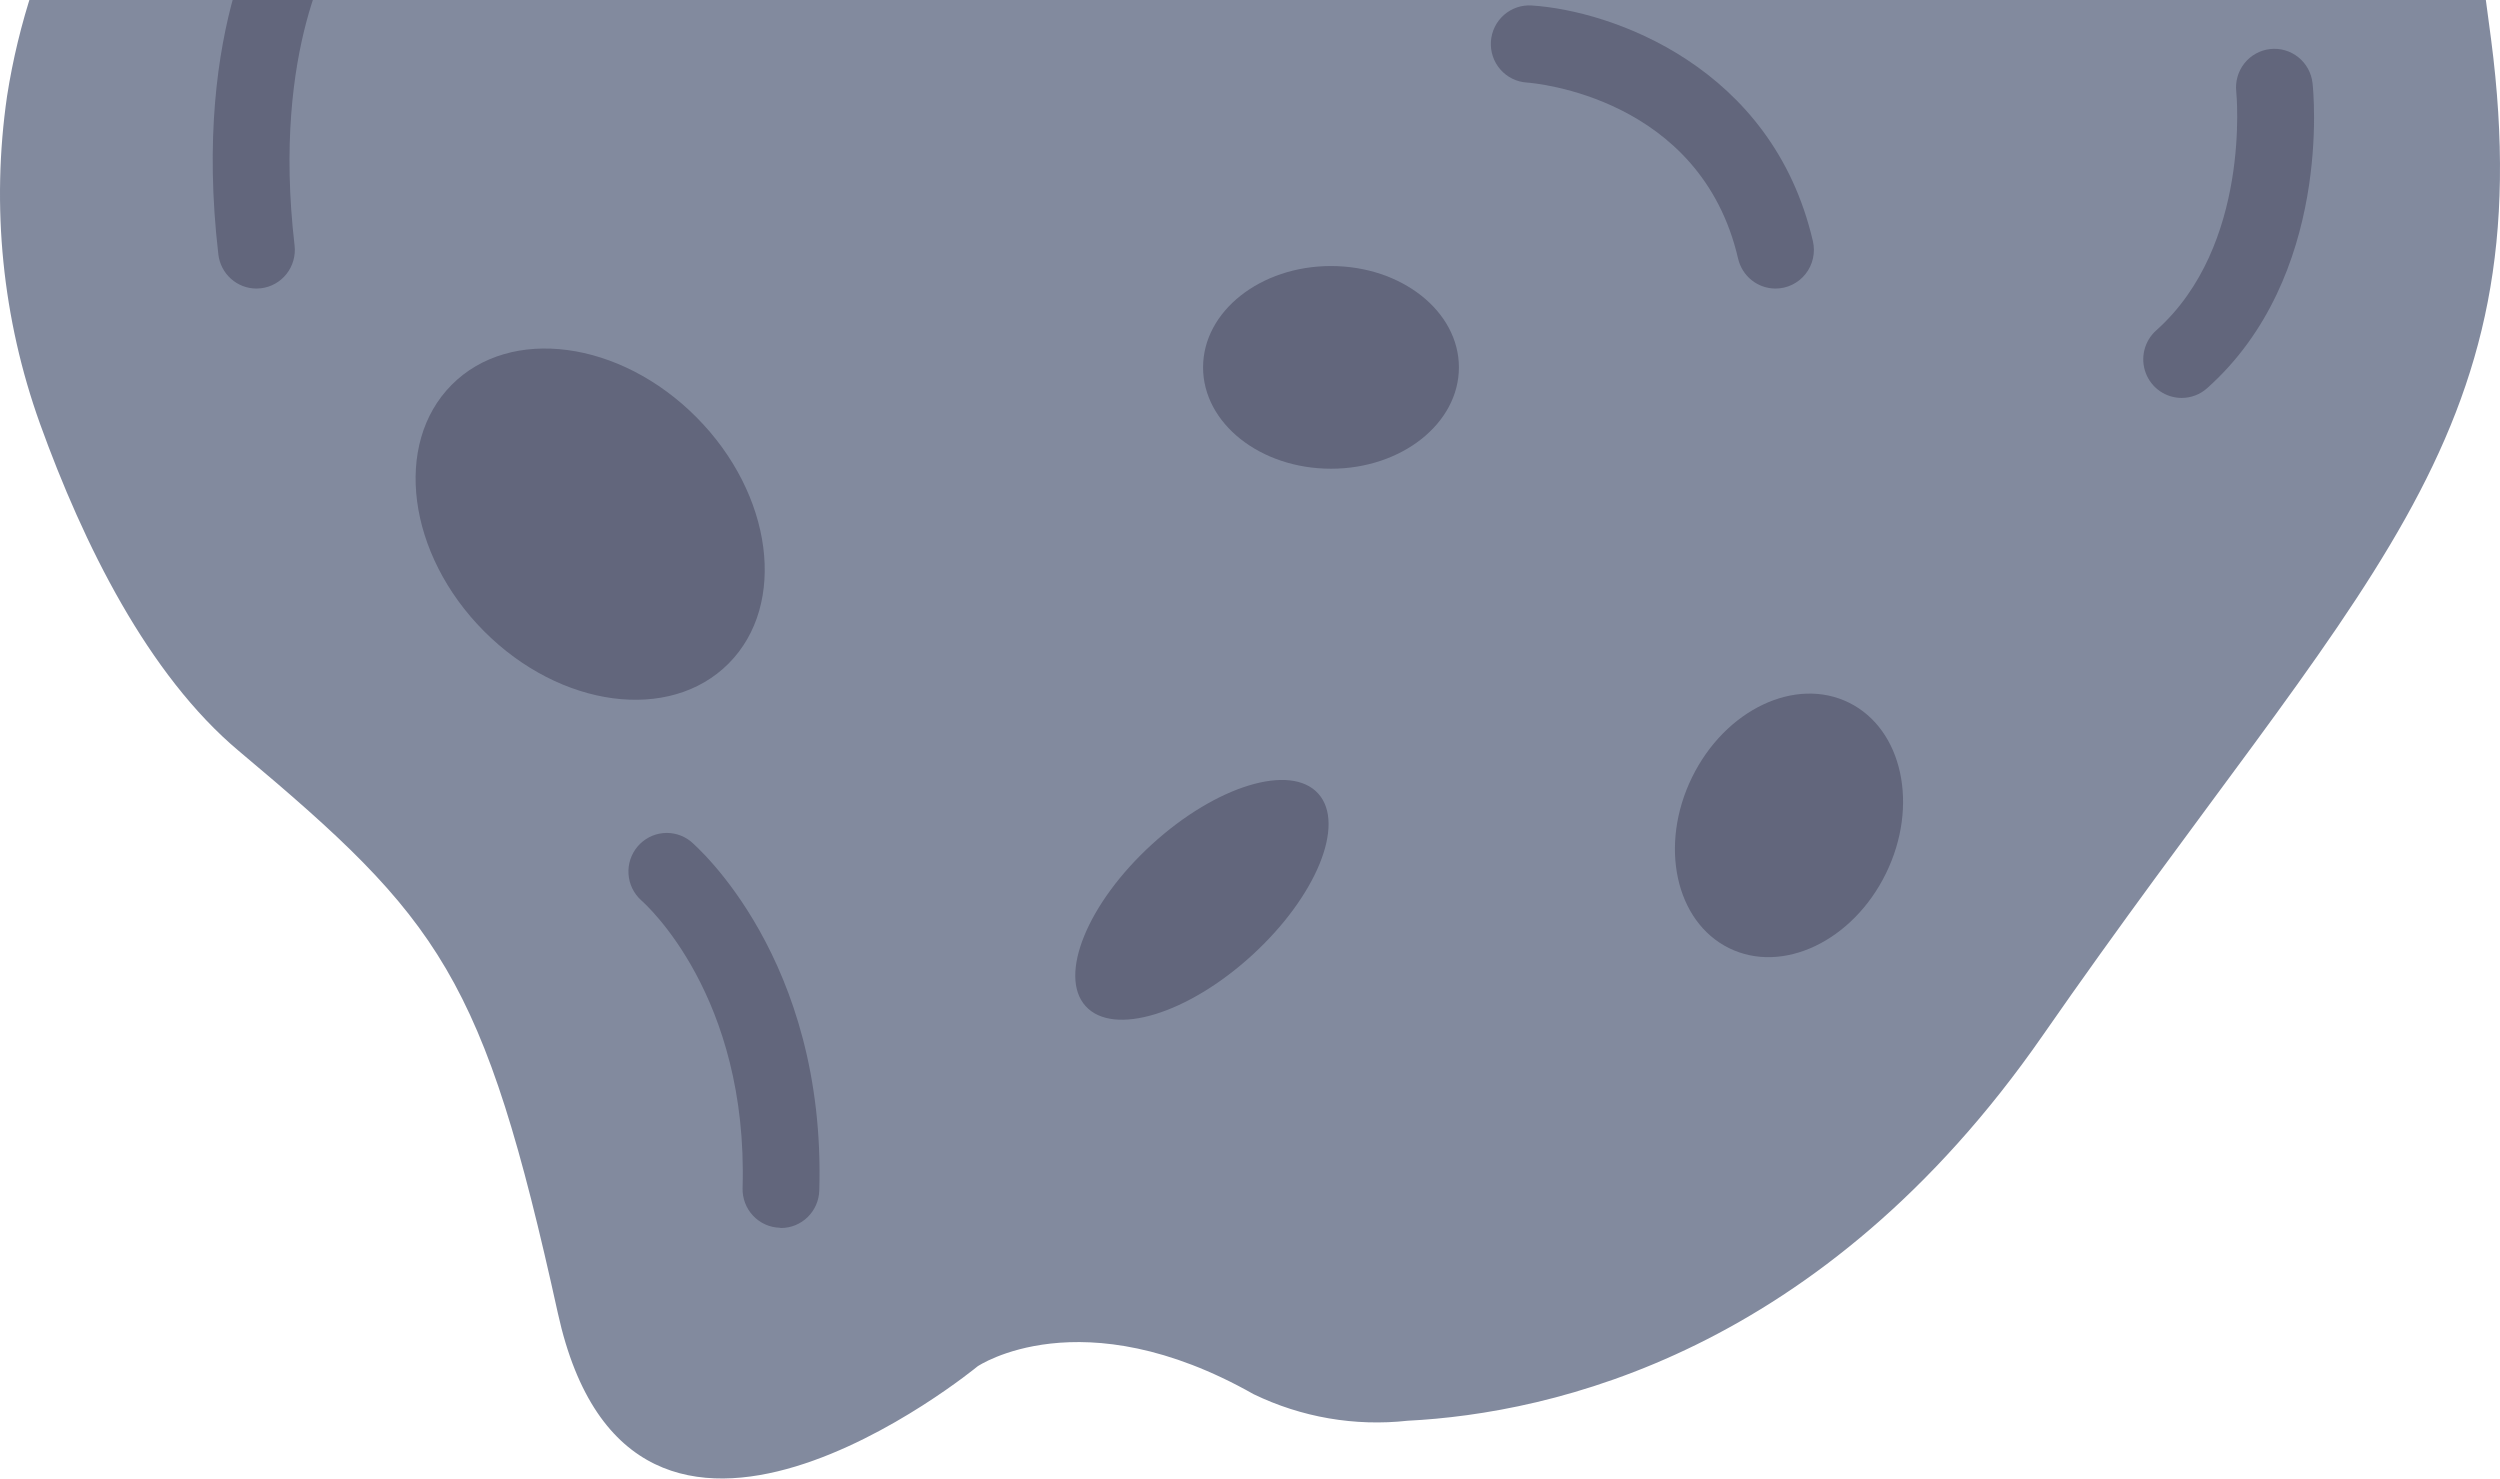
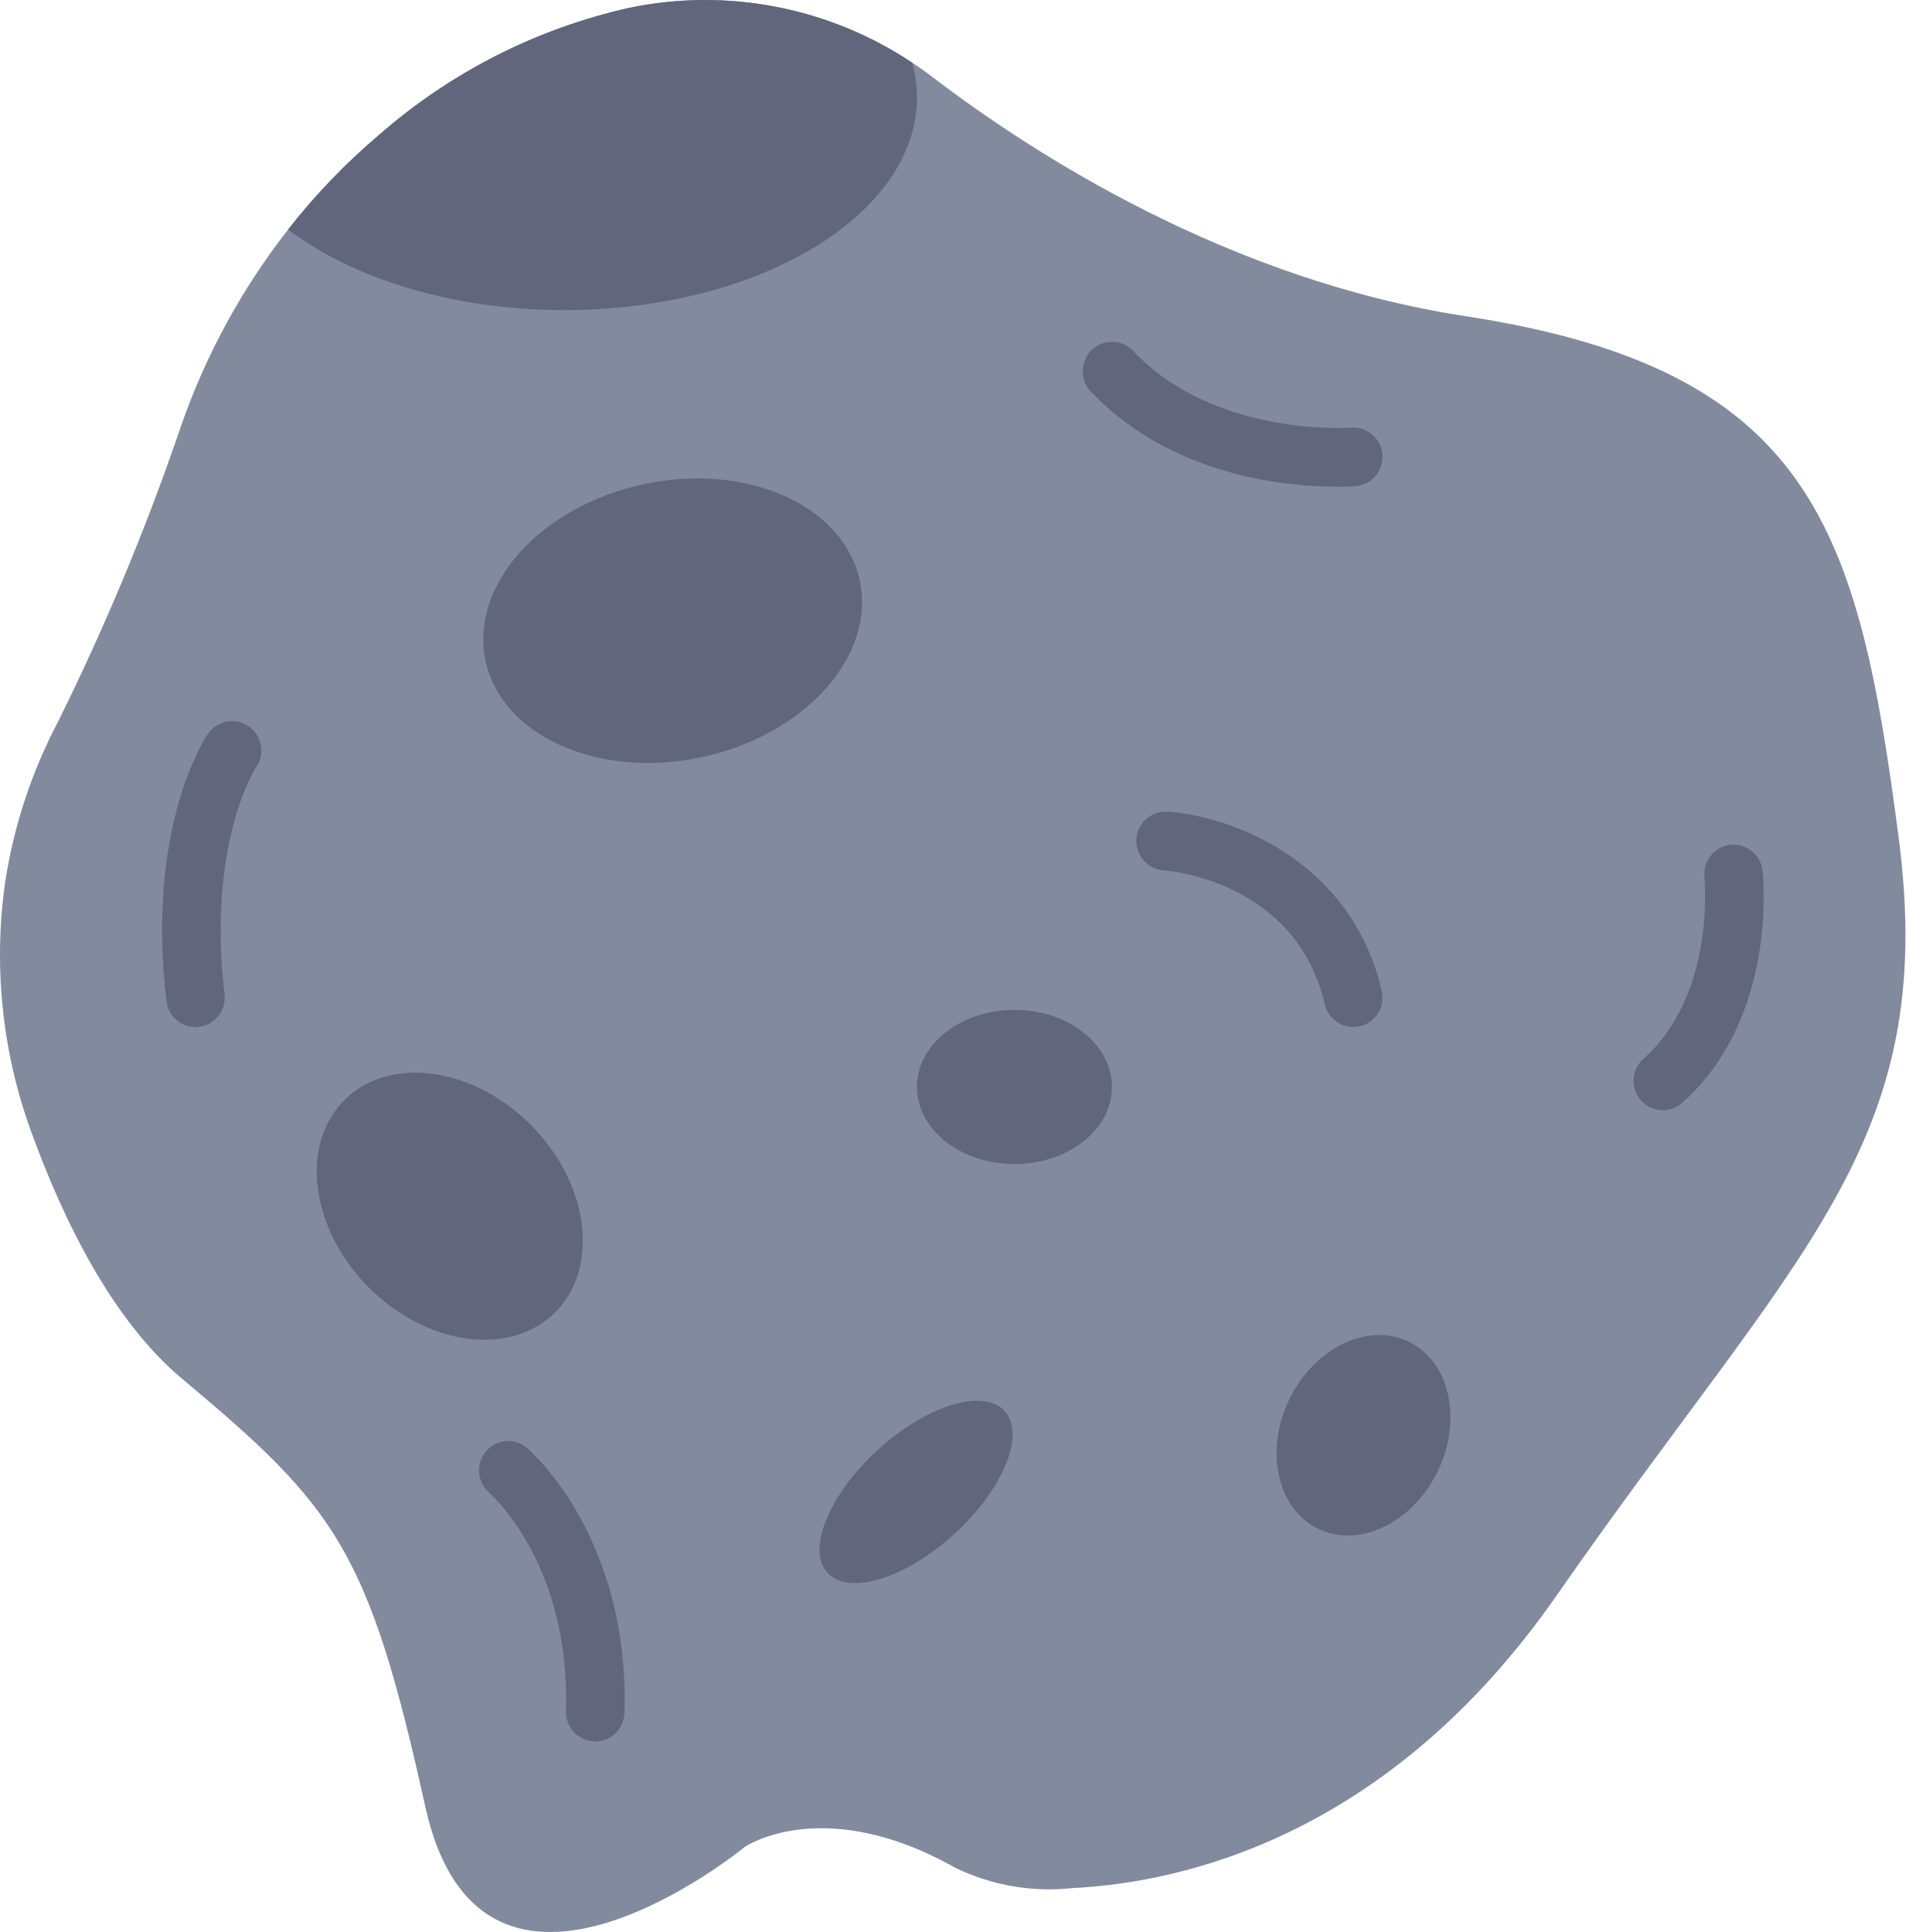
- <svg xmlns="http://www.w3.org/2000/svg" width="186" height="110" viewBox="0 0 186 110" fill="none">
-   <path d="M2.976 31.526C6.209 40.488 11.013 50.21 17.772 55.876C32.761 68.443 35.973 72.571 41.506 97.705C47.039 122.839 72.734 101.654 72.734 101.654C72.734 101.654 80.407 96.447 93.27 103.728C96.83 105.451 100.798 106.136 104.725 105.703C115.432 105.164 135.562 100.69 151.964 77.059C175.52 43.129 189.26 33.075 185.335 2.914C181.41 -27.247 176.947 -42.866 143.043 -48.073C119.93 -51.621 100.886 -63.936 91.093 -71.412C90.429 -71.921 89.751 -72.403 89.059 -72.861C85.034 -75.551 80.519 -77.411 75.775 -78.333C71.03 -79.255 66.151 -79.221 61.42 -78.232C52.359 -76.2 43.949 -71.913 36.96 -65.764C33.711 -63.001 30.75 -59.911 28.123 -56.544C23.636 -50.797 20.12 -44.346 17.715 -37.449C14.337 -27.494 10.305 -17.775 5.645 -8.358C3.101 -3.509 1.372 1.729 0.526 7.146C-0.666 15.351 0.175 23.726 2.976 31.526Z" fill="#828A9E" />
-   <path d="M58.103 91.364C58.847 91.364 59.562 91.071 60.095 90.548C60.627 90.025 60.936 89.314 60.955 88.566C61.466 71.338 51.791 62.934 51.376 62.586C50.795 62.126 50.059 61.91 49.324 61.984C48.588 62.059 47.91 62.418 47.432 62.985C46.954 63.553 46.713 64.285 46.761 65.027C46.809 65.77 47.141 66.464 47.687 66.965C48.04 67.272 55.674 74.09 55.248 88.388C55.237 88.765 55.3 89.141 55.432 89.493C55.566 89.846 55.766 90.169 56.023 90.444C56.28 90.718 56.589 90.939 56.93 91.094C57.272 91.249 57.641 91.334 58.016 91.345L58.103 91.364Z" fill="#62667C" />
-   <path d="M19.078 21.469C19.191 21.469 19.303 21.462 19.415 21.448C20.166 21.359 20.852 20.974 21.321 20.377C21.79 19.779 22.004 19.019 21.917 18.263C20.187 3.455 24.957 -3.884 25.005 -3.955C25.436 -4.582 25.601 -5.355 25.465 -6.104C25.329 -6.854 24.903 -7.518 24.28 -7.951C23.657 -8.384 22.889 -8.551 22.144 -8.414C21.399 -8.277 20.739 -7.848 20.308 -7.222C20.058 -6.862 14.239 1.768 16.246 18.933C16.328 19.631 16.662 20.275 17.184 20.742C17.706 21.209 18.379 21.468 19.078 21.469Z" fill="#62667C" />
-   <path d="M132.096 21.469C132.526 21.469 132.951 21.372 133.338 21.183C133.726 20.995 134.067 20.721 134.334 20.382C134.602 20.043 134.79 19.648 134.884 19.225C134.979 18.803 134.977 18.364 134.879 17.942C131.864 4.937 119.877 0.786 113.959 0.408C113.203 0.359 112.459 0.613 111.89 1.116C111.321 1.618 110.973 2.327 110.924 3.088C110.875 3.848 111.128 4.597 111.627 5.169C112.127 5.742 112.832 6.091 113.588 6.141C114.142 6.18 126.526 7.212 129.316 19.247C129.463 19.878 129.817 20.442 130.321 20.845C130.826 21.248 131.451 21.468 132.096 21.469Z" fill="#62667C" />
-   <path d="M162.316 29.606C163.013 29.607 163.687 29.35 164.208 28.884C173.538 20.57 172.117 6.77 172.053 6.187C171.97 5.43 171.59 4.737 170.999 4.261C170.408 3.785 169.653 3.565 168.9 3.649C168.148 3.733 167.459 4.114 166.986 4.709C166.513 5.304 166.294 6.063 166.378 6.821C166.389 6.934 167.507 18.27 160.421 24.583C159.987 24.97 159.68 25.48 159.541 26.046C159.403 26.612 159.438 27.207 159.644 27.753C159.85 28.298 160.216 28.767 160.693 29.098C161.17 29.429 161.736 29.606 162.316 29.606Z" fill="#62667C" />
-   <path d="M99.025 34.873C104.281 34.873 108.543 31.497 108.543 27.333C108.543 23.169 104.281 19.793 99.025 19.793C93.769 19.793 89.508 23.169 89.508 27.333C89.508 31.497 93.769 34.873 99.025 34.873Z" fill="#62667C" />
-   <path d="M93.147 71.075C97.927 66.708 100.134 61.322 98.077 59.043C96.02 56.764 90.478 58.456 85.699 62.822C80.919 67.189 78.713 72.576 80.769 74.855C82.826 77.133 88.368 75.441 93.147 71.075Z" fill="#62667C" />
-   <path d="M140.315 64.984C142.784 59.944 141.555 54.257 137.571 52.282C133.587 50.307 128.356 52.792 125.888 57.832C123.419 62.873 124.647 68.56 128.631 70.535C132.615 72.51 137.846 70.025 140.315 64.984Z" fill="#62667C" />
-   <path d="M54.212 49.363C58.579 44.97 57.505 36.768 51.815 31.043C46.124 25.318 37.971 24.238 33.605 28.631C29.238 33.024 30.311 41.226 36.002 46.952C41.693 52.676 49.846 53.756 54.212 49.363Z" fill="#62667C" />
+ <svg xmlns="http://www.w3.org/2000/svg" width="71" height="72" viewBox="0 0 71 72" fill="none">
+   <path d="M1.136 42.105C2.37 45.519 4.204 49.223 6.784 51.381C12.505 56.169 13.732 57.741 15.844 67.316C17.956 76.891 27.764 68.82 27.764 68.82C27.764 68.82 30.693 66.837 35.603 69.611C36.962 70.267 38.477 70.528 39.976 70.363C44.063 70.158 51.747 68.453 58.008 59.451C66.999 46.525 72.244 42.695 70.746 31.205C69.248 19.715 67.544 13.765 54.602 11.782C45.779 10.43 38.51 5.739 34.772 2.891C34.519 2.697 34.26 2.513 33.995 2.339C32.459 1.314 30.736 0.605 28.925 0.254C27.114 -0.097 25.251 -0.084 23.445 0.293C19.986 1.067 16.776 2.7 14.108 5.042C12.868 6.095 11.738 7.272 10.735 8.555C9.022 10.744 7.68 13.202 6.762 15.829C5.473 19.621 3.933 23.324 2.155 26.911C1.184 28.758 0.524 30.754 0.201 32.817C-0.254 35.943 0.067 39.134 1.136 42.105Z" fill="#828A9E" />
+   <path d="M22.179 64.901C22.463 64.9 22.736 64.789 22.939 64.59C23.143 64.391 23.261 64.12 23.268 63.834C23.463 57.272 19.77 54.07 19.611 53.938C19.39 53.762 19.109 53.68 18.828 53.708C18.547 53.737 18.288 53.873 18.106 54.09C17.923 54.306 17.831 54.585 17.85 54.867C17.868 55.15 17.995 55.415 18.203 55.606C18.338 55.723 21.252 58.32 21.089 63.767C21.085 63.91 21.109 64.054 21.16 64.188C21.21 64.322 21.287 64.445 21.385 64.55C21.483 64.654 21.601 64.739 21.732 64.798C21.862 64.857 22.003 64.889 22.146 64.894L22.179 64.901Z" fill="#62667C" />
+   <path d="M7.282 38.274C7.325 38.274 7.368 38.271 7.411 38.266C7.698 38.232 7.96 38.085 8.139 37.858C8.318 37.63 8.4 37.34 8.366 37.053C7.706 31.412 9.527 28.616 9.545 28.588C9.709 28.35 9.772 28.055 9.721 27.77C9.669 27.484 9.506 27.231 9.268 27.066C9.03 26.901 8.737 26.838 8.453 26.89C8.168 26.942 7.916 27.105 7.752 27.344C7.657 27.481 5.435 30.769 6.201 37.308C6.233 37.574 6.36 37.819 6.559 37.997C6.759 38.175 7.016 38.273 7.282 38.274Z" fill="#62667C" />
+   <path d="M50.424 38.274C50.588 38.274 50.75 38.237 50.898 38.165C51.046 38.093 51.176 37.989 51.278 37.86C51.38 37.731 51.452 37.58 51.488 37.419C51.524 37.258 51.523 37.091 51.486 36.93C50.335 31.976 45.759 30.395 43.5 30.251C43.212 30.232 42.928 30.329 42.711 30.52C42.493 30.712 42.361 30.982 42.342 31.271C42.323 31.561 42.42 31.846 42.611 32.064C42.801 32.282 43.07 32.416 43.359 32.434C43.57 32.45 48.297 32.843 49.363 37.427C49.419 37.668 49.554 37.883 49.746 38.036C49.939 38.19 50.178 38.274 50.424 38.274Z" fill="#62667C" />
+   <path d="M61.959 41.374C62.225 41.374 62.483 41.276 62.682 41.099C66.243 37.931 65.701 32.674 65.676 32.452C65.644 32.164 65.5 31.9 65.274 31.718C65.048 31.537 64.76 31.453 64.473 31.485C64.186 31.517 63.923 31.663 63.742 31.889C63.562 32.116 63.478 32.405 63.51 32.694C63.514 32.737 63.941 37.055 61.236 39.46C61.07 39.608 60.953 39.802 60.9 40.018C60.847 40.233 60.861 40.46 60.939 40.668C61.018 40.875 61.158 41.054 61.34 41.18C61.522 41.306 61.738 41.374 61.959 41.374Z" fill="#62667C" />
+   <path d="M37.8 43.38C39.806 43.38 41.433 42.094 41.433 40.508C41.433 38.922 39.806 37.636 37.8 37.636C35.794 37.636 34.167 38.922 34.167 40.508C34.167 42.094 35.794 43.38 37.8 43.38Z" fill="#62667C" />
+   <path d="M35.556 57.171C37.381 55.508 38.223 53.456 37.438 52.588C36.653 51.72 34.537 52.364 32.713 54.028C30.889 55.691 30.046 57.743 30.831 58.611C31.617 59.479 33.732 58.835 35.556 57.171Z" fill="#62667C" />
+   <path d="M53.561 54.851C54.503 52.931 54.035 50.764 52.514 50.012C50.993 49.26 48.996 50.206 48.054 52.127C47.112 54.047 47.581 56.213 49.101 56.966C50.622 57.718 52.619 56.771 53.561 54.851Z" fill="#62667C" />
+   <path d="M20.694 48.9C22.361 47.227 21.951 44.102 19.779 41.921C17.607 39.74 14.494 39.329 12.828 41.002C11.161 42.676 11.57 45.8 13.743 47.981C15.915 50.163 19.027 50.574 20.694 48.9Z" fill="#62667C" />
+   <path d="M26.142 28.218C29.993 27.396 32.633 24.452 32.038 21.643C31.442 18.834 27.838 17.223 23.987 18.045C20.136 18.867 17.497 21.811 18.092 24.621C18.687 27.43 22.291 29.041 26.142 28.218Z" fill="#62667C" />
+   <path d="M10.735 8.552C13.141 10.382 16.857 11.556 21.029 11.556C28.288 11.556 34.168 8.002 34.168 3.622C34.167 3.189 34.108 2.757 33.993 2.339C32.457 1.315 30.733 0.606 28.922 0.255C27.111 -0.096 25.249 -0.083 23.443 0.293C19.985 1.068 16.776 2.701 14.108 5.042C12.868 6.094 11.738 7.27 10.735 8.552Z" fill="#62667C" />
+   <path d="M49.801 18.14C50.21 18.14 50.466 18.121 50.514 18.117C50.802 18.094 51.069 17.957 51.256 17.736C51.443 17.515 51.536 17.228 51.512 16.939C51.489 16.649 51.352 16.381 51.132 16.193C50.912 16.005 50.627 15.913 50.339 15.936C50.263 15.942 45.255 16.287 42.224 13.081C42.025 12.871 41.751 12.748 41.462 12.741C41.173 12.734 40.893 12.842 40.683 13.042C40.474 13.242 40.352 13.517 40.345 13.807C40.337 14.097 40.445 14.379 40.644 14.589C43.684 17.803 48.087 18.14 49.801 18.14Z" fill="#62667C" />
</svg>
